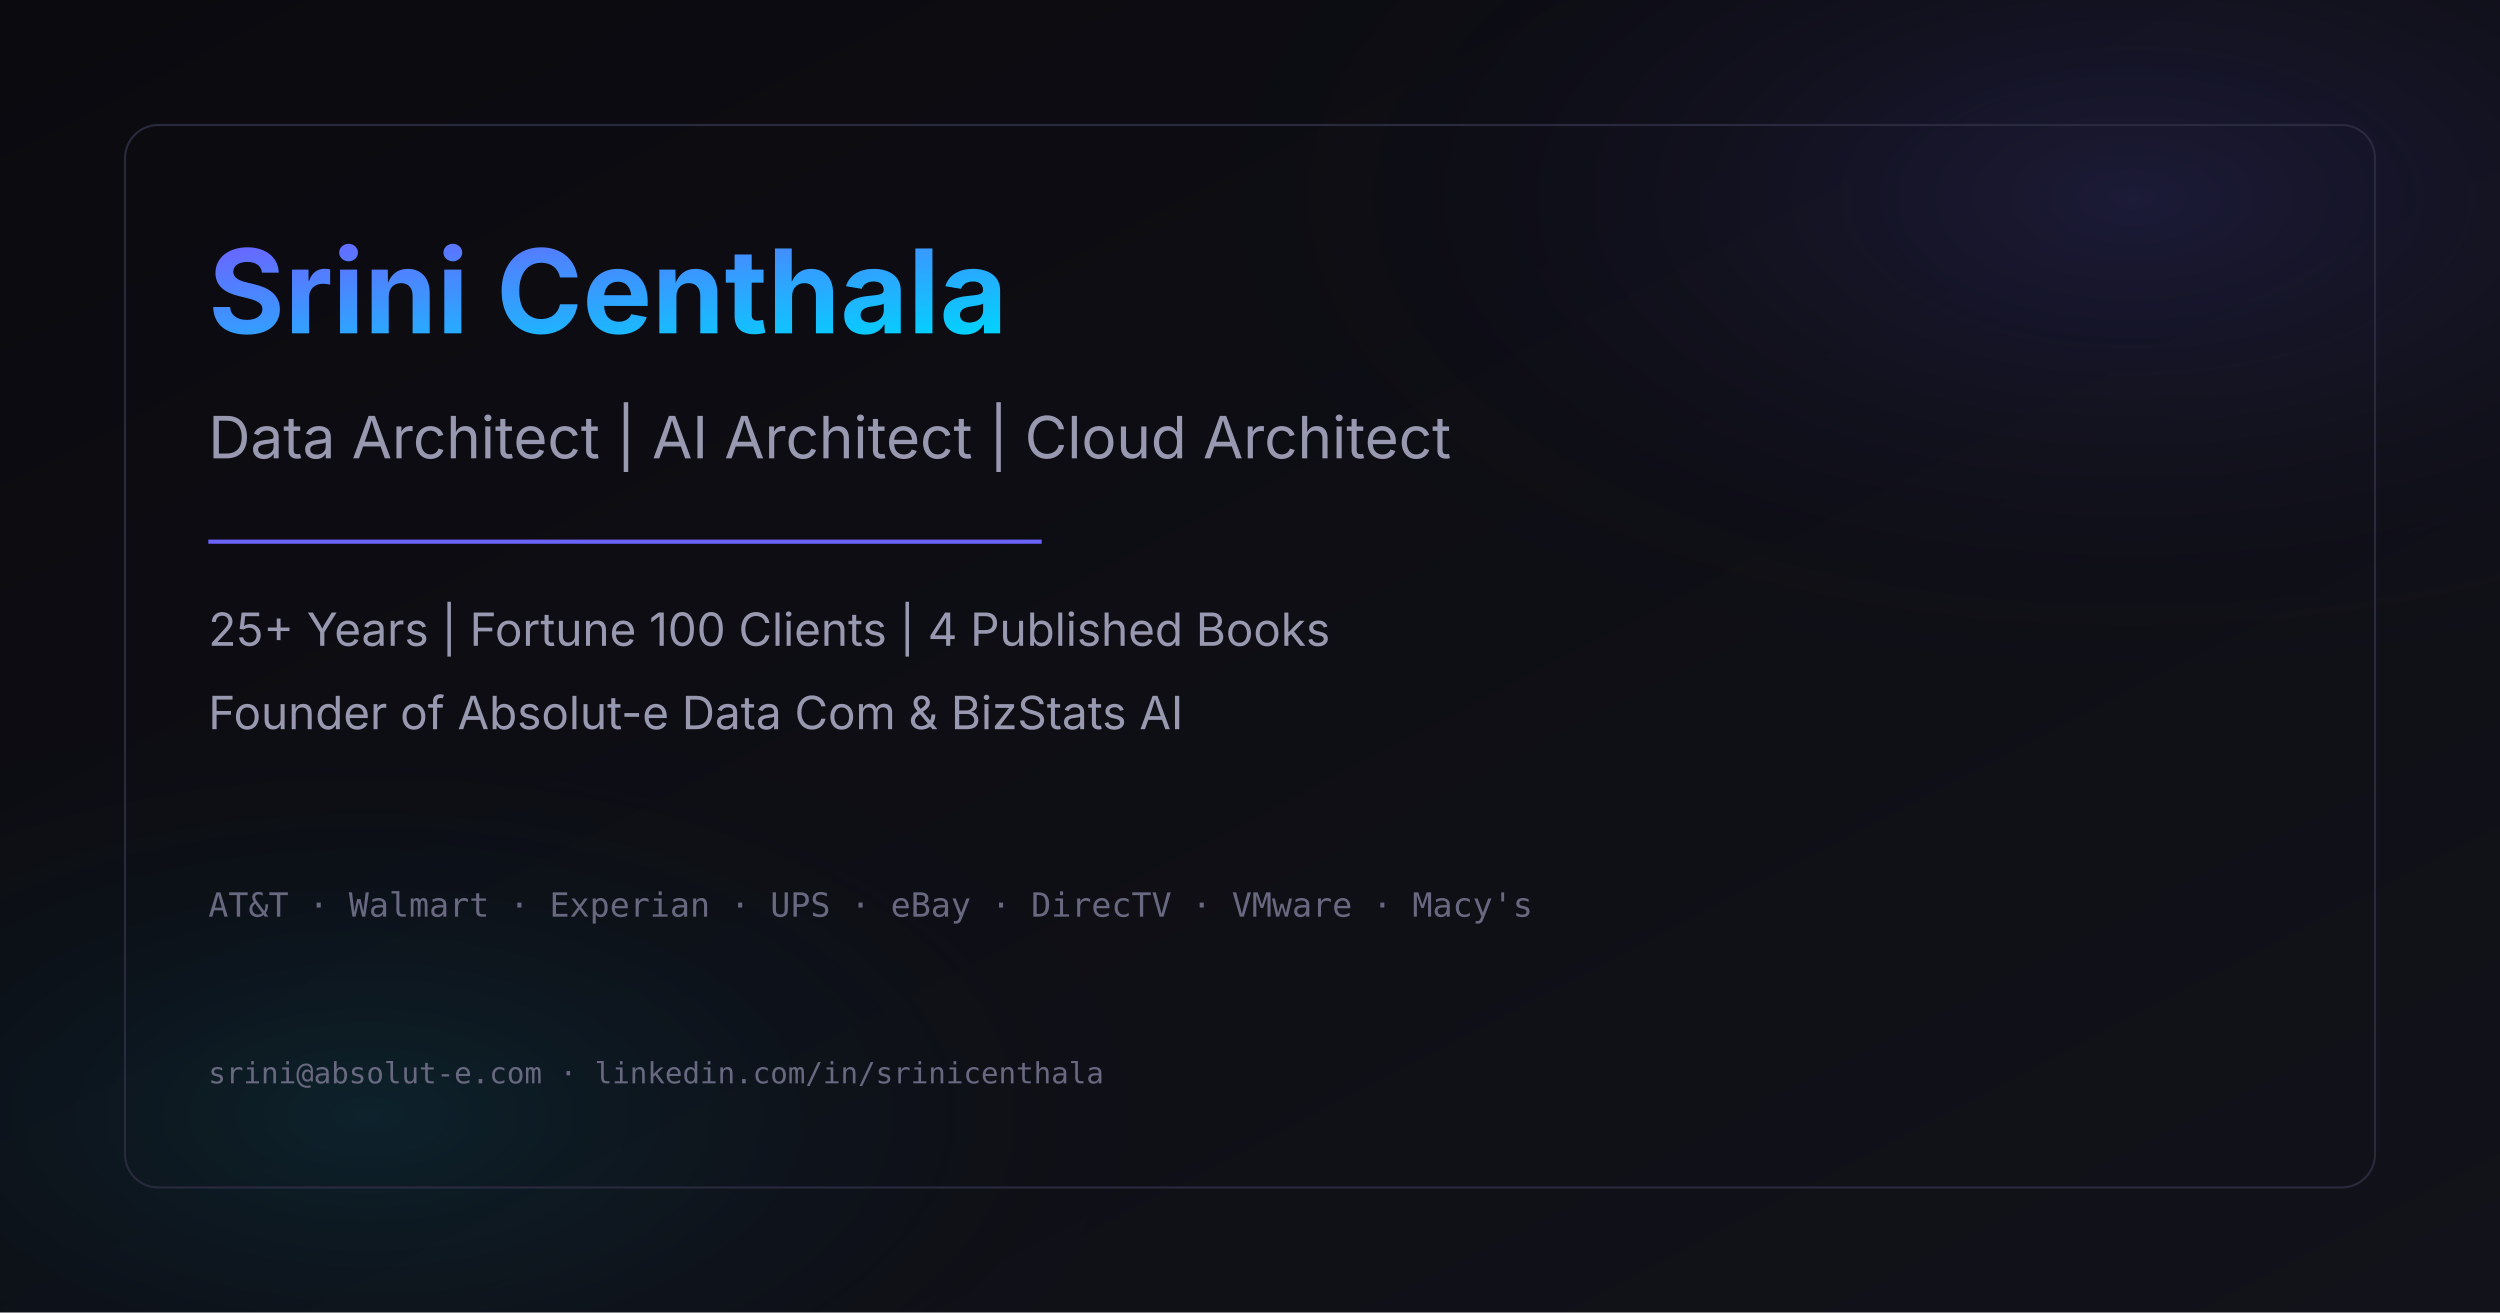
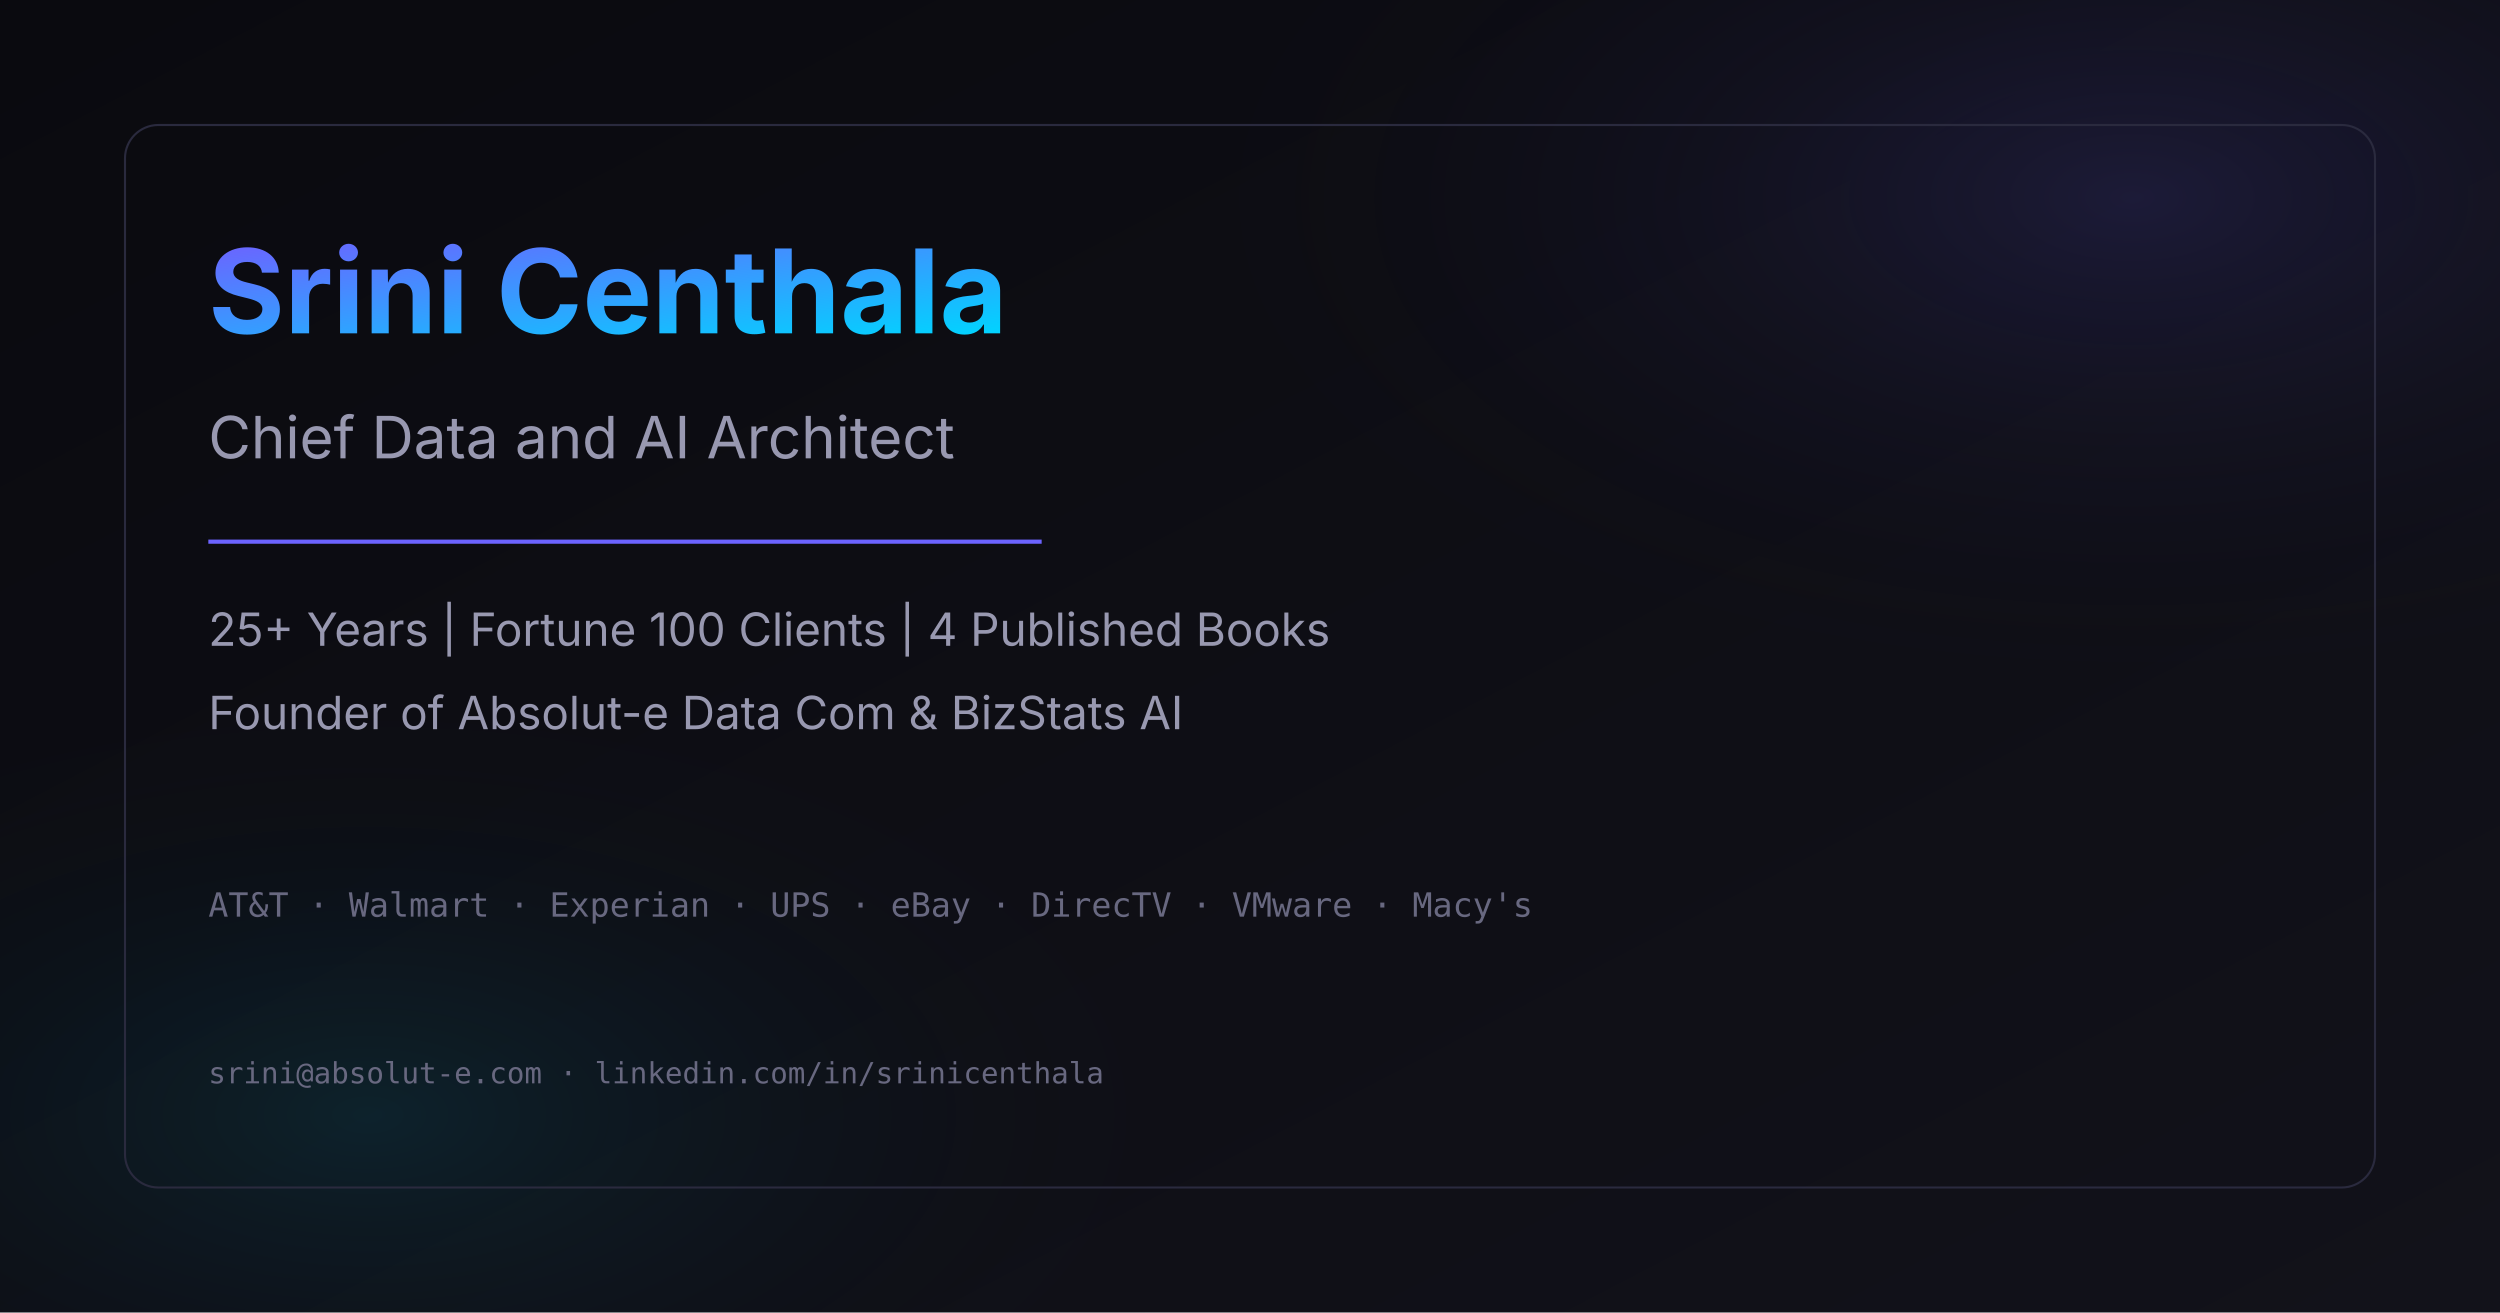
<svg xmlns="http://www.w3.org/2000/svg" width="1200" height="630" viewBox="0 0 1200 630">
  <defs>
    <linearGradient id="bg" x1="0%" y1="0%" x2="100%" y2="100%">
      <stop offset="0%" style="stop-color:#0a0a0f" />
      <stop offset="100%" style="stop-color:#12121a" />
    </linearGradient>
    <linearGradient id="accent" x1="0%" y1="0%" x2="100%" y2="100%">
      <stop offset="0%" style="stop-color:#6c63ff" />
      <stop offset="100%" style="stop-color:#00d4ff" />
    </linearGradient>
    <radialGradient id="glow1" cx="85%" cy="15%" r="40%">
      <stop offset="0%" style="stop-color:rgba(108,99,255,0.15)" />
      <stop offset="100%" style="stop-color:transparent" />
    </radialGradient>
    <radialGradient id="glow2" cx="15%" cy="85%" r="35%">
      <stop offset="0%" style="stop-color:rgba(0,212,255,0.1)" />
      <stop offset="100%" style="stop-color:transparent" />
    </radialGradient>
  </defs>
  <rect width="1200" height="630" fill="url(#bg)" />
  <rect width="1200" height="630" fill="url(#glow1)" />
  <rect width="1200" height="630" fill="url(#glow2)" />
  <rect x="60" y="60" width="1080" height="510" rx="16" fill="none" stroke="#2a2a3e" stroke-width="1" />
  <text x="100" y="160" font-family="Inter, Arial, sans-serif" font-size="56" font-weight="700" fill="url(#accent)">Srini Centhala</text>
-   <text x="100" y="220" font-family="Inter, Arial, sans-serif" font-size="28" fill="#9898b0">Data Architect | AI Architect | Cloud Architect</text>
+   <text x="100" y="220" font-family="Inter, Arial, sans-serif" font-size="28" fill="#9898b0">Chief Data and AI Architect</text>
  <line x1="100" y1="260" x2="500" y2="260" stroke="#6c63ff" stroke-width="2" />
  <text x="100" y="310" font-family="Inter, Arial, sans-serif" font-size="22" fill="#9898b0">25+ Years | Fortune 100 Clients | 4 Published Books</text>
  <text x="100" y="350" font-family="Inter, Arial, sans-serif" font-size="22" fill="#9898b0">Founder of Absolut-e Data Com &amp; BizStats AI</text>
  <text x="100" y="440" font-family="JetBrains Mono, monospace" font-size="16" fill="#686880">AT&amp;T · Walmart · Experian · UPS · eBay · DirecTV · VMware · Macy's</text>
  <text x="100" y="520" font-family="JetBrains Mono, monospace" font-size="14" fill="#686880">srini@absolut-e.com · linkedin.com/in/srinicenthala</text>
</svg>
